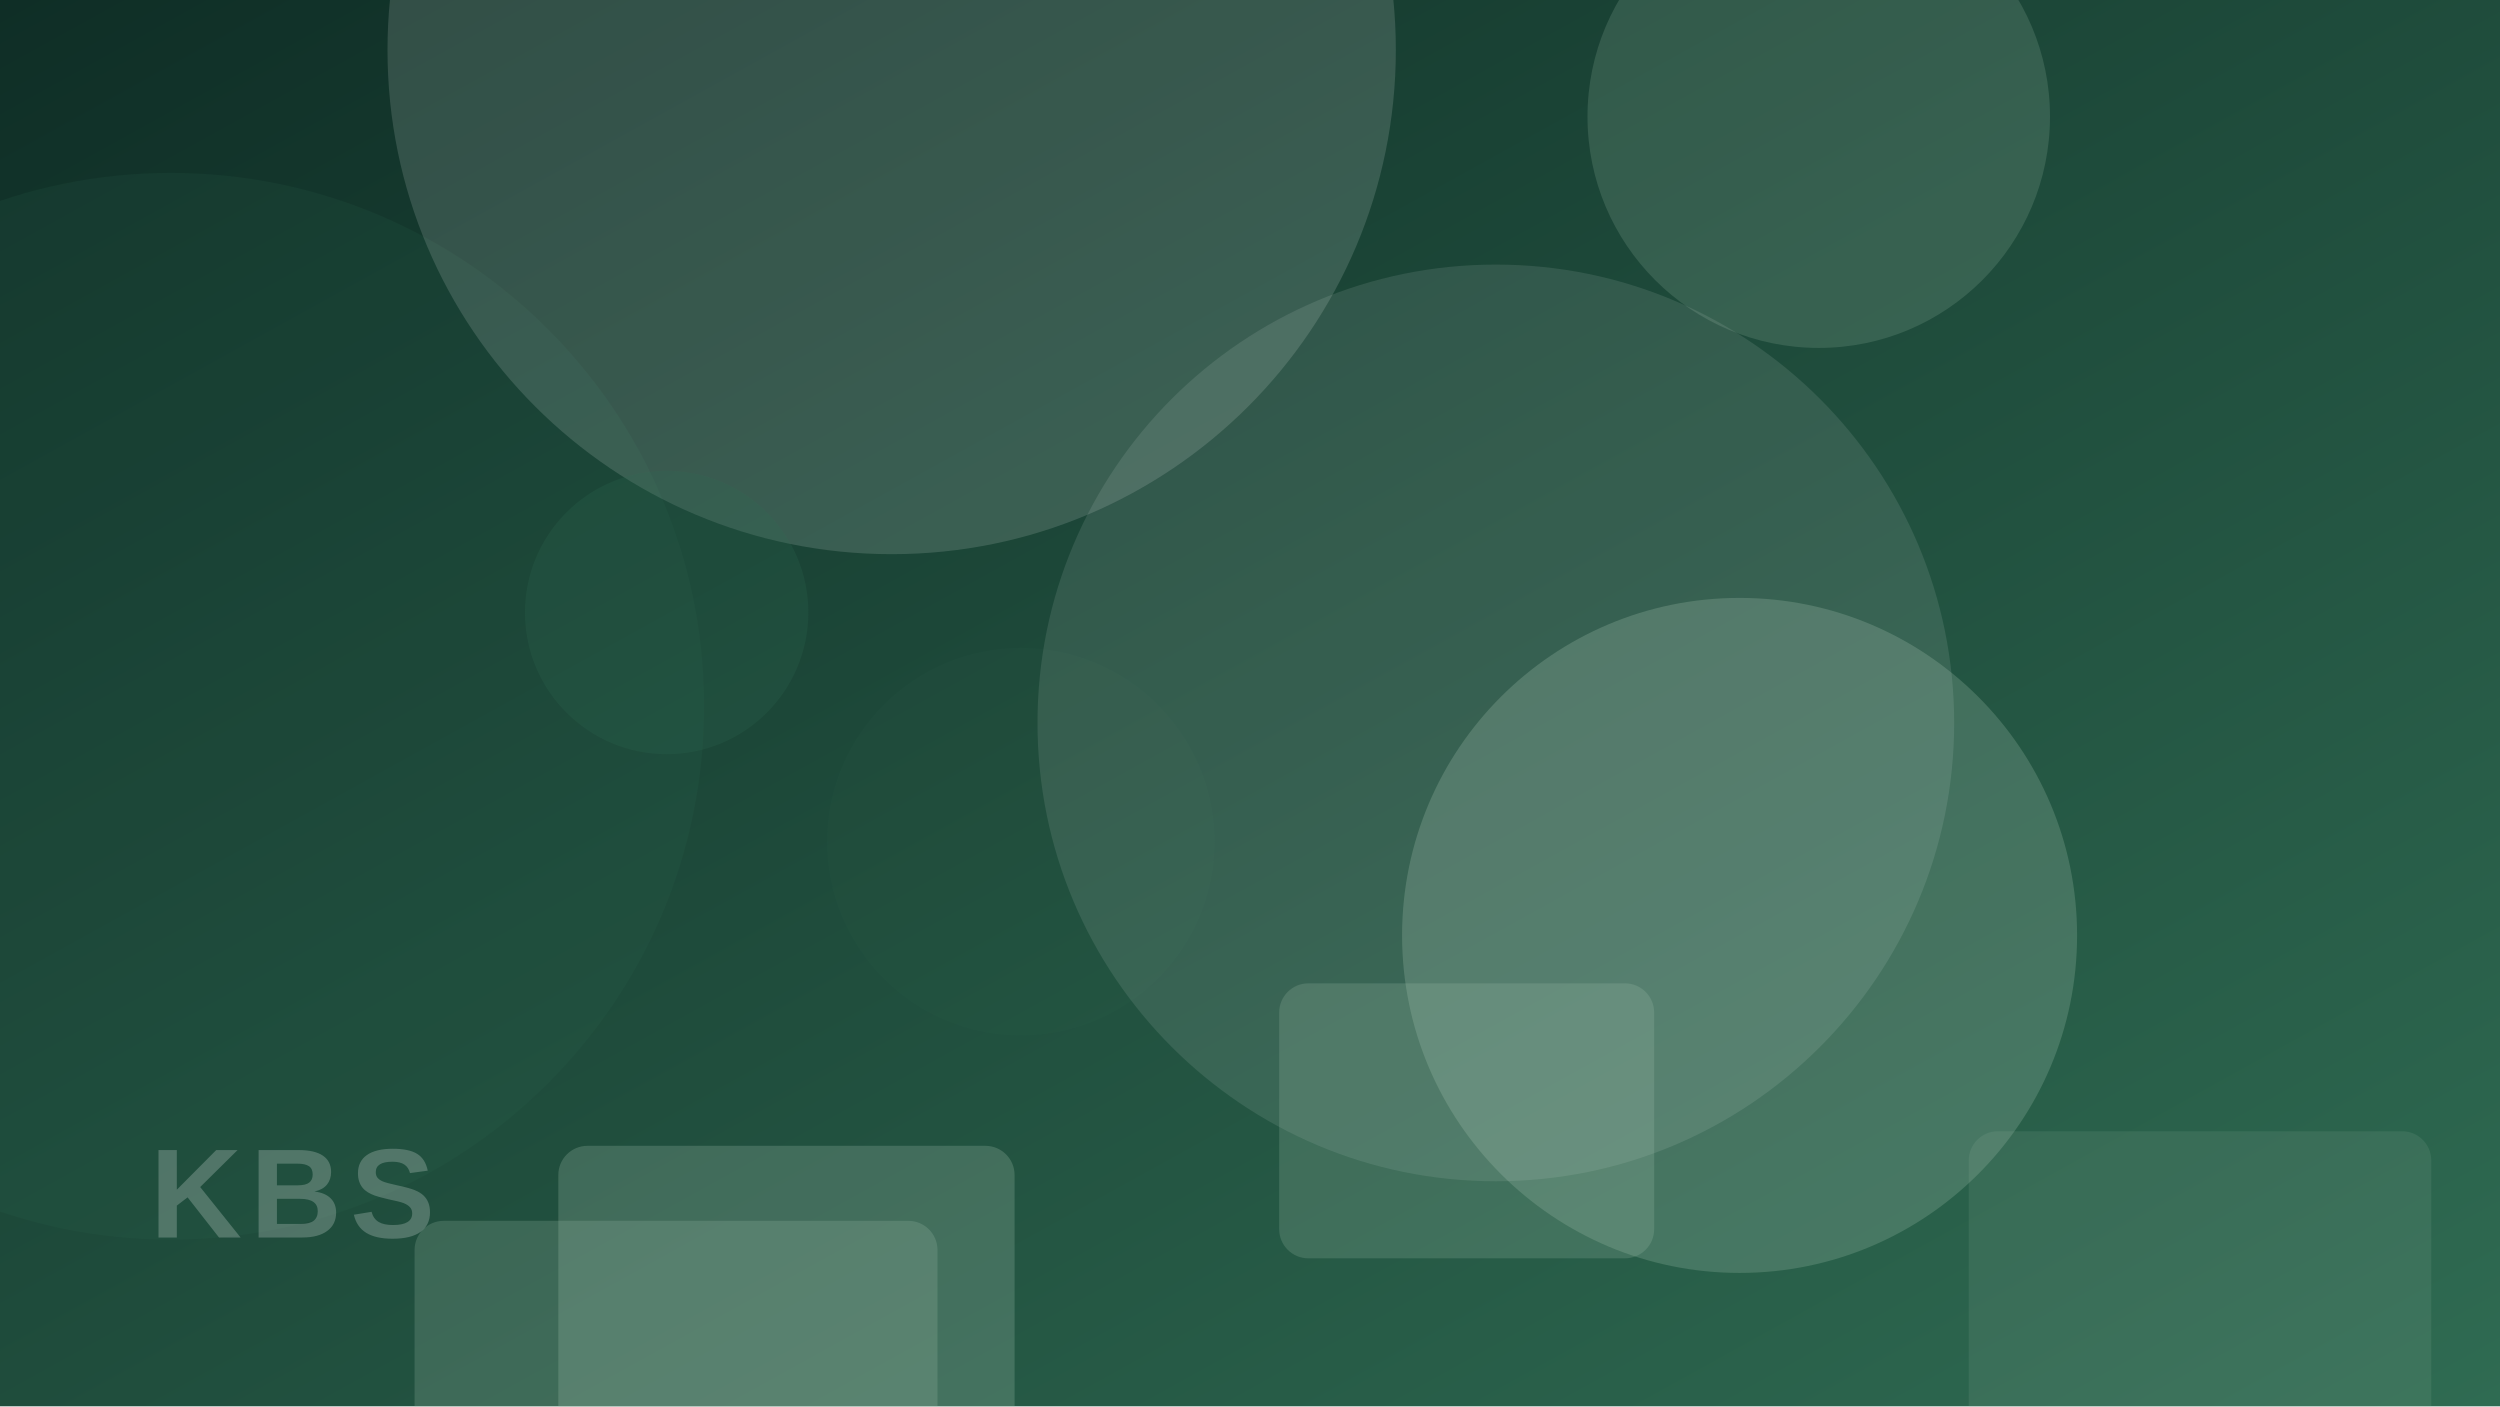
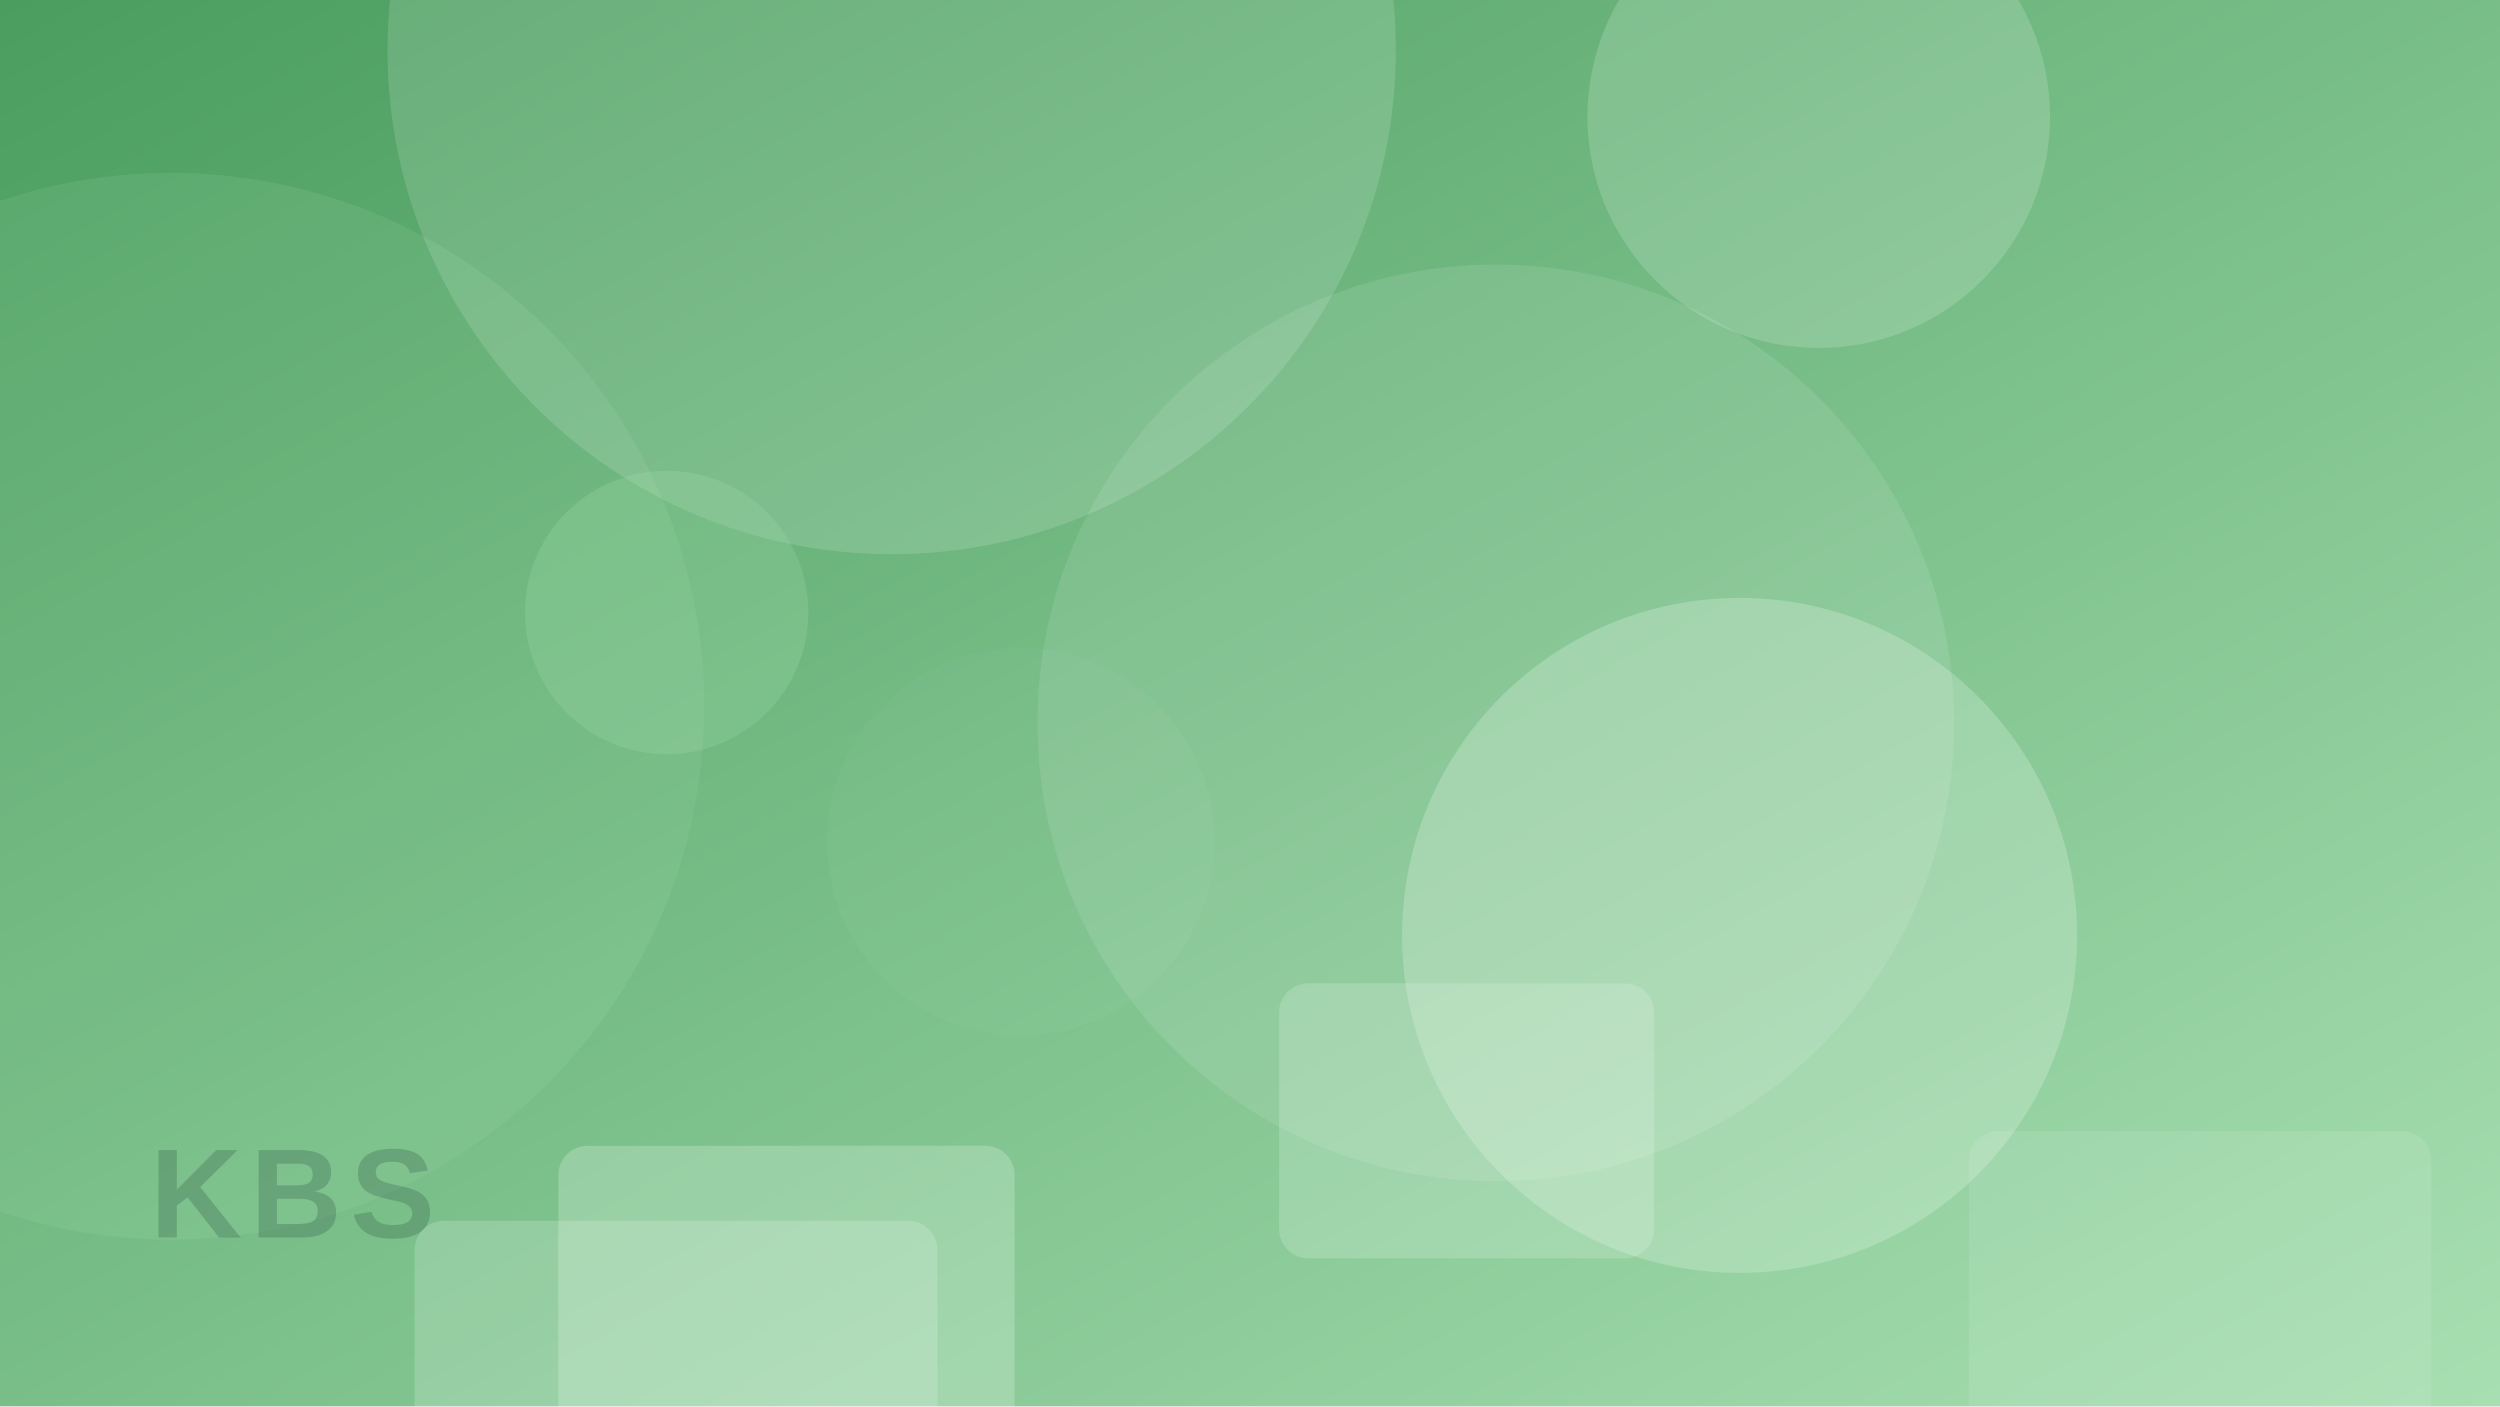
<svg xmlns="http://www.w3.org/2000/svg" viewBox="0 0 1200 675" width="1200" height="675" role="img" aria-label="Kerja Bakti Saluran Air 4">
  <defs>
    <linearGradient id="g" x1="0" y1="0" x2="1" y2="1">
-       <stop offset="0%" stop-color="#0f2e26" />
-       <stop offset="100%" stop-color="#2f6b52" />
+       <stop offset="0%" stop-color="#4a9d5f" />
+       <stop offset="100%" stop-color="#a8dfb2" />
    </linearGradient>
  </defs>
  <rect width="1200" height="675" fill="url(#g)" />
-   <circle cx="82" cy="339" r="256" fill="#2f6b52" opacity="0.13" />
-   <circle cx="835" cy="449" r="162" fill="#a8c6b2" opacity="0.24" />
+   <circle cx="82" cy="339" r="256" fill="#a8dfb2" opacity="0.13" />
+   <circle cx="835" cy="449" r="162" fill="#eefaf0" opacity="0.24" />
  <circle cx="428" cy="24" r="242" fill="#ffffff" opacity="0.14" />
-   <circle cx="490" cy="404" r="93" fill="#2f6b52" opacity="0.08" />
-   <circle cx="873" cy="56" r="111" fill="#a8c6b2" opacity="0.18" />
+   <circle cx="490" cy="404" r="93" fill="#a8dfb2" opacity="0.08" />
+   <circle cx="873" cy="56" r="111" fill="#eefaf0" opacity="0.18" />
  <circle cx="718" cy="347" r="220" fill="#ffffff" opacity="0.10" />
-   <circle cx="320" cy="294" r="68" fill="#2f6b52" opacity="0.22" />
-   <rect x="199" y="586" width="251" height="138" rx="14" fill="#a8c6b2" opacity="0.21" />
-   <rect x="614" y="472" width="180" height="132" rx="14" fill="#a8c6b2" opacity="0.20" />
-   <rect x="268" y="550" width="219" height="164" rx="14" fill="#a8c6b2" opacity="0.24" />
-   <rect x="945" y="543" width="222" height="154" rx="14" fill="#a8c6b2" opacity="0.12" />
-   <text x="72" y="594" font-family="Segoe UI, Arial, sans-serif" font-size="61" font-weight="700" letter-spacing="4" fill="#ffffff" opacity="0.22">KBS</text>
+   <circle cx="320" cy="294" r="68" fill="#a8dfb2" opacity="0.22" />
+   <rect x="199" y="586" width="251" height="138" rx="14" fill="#eefaf0" opacity="0.21" />
+   <rect x="614" y="472" width="180" height="132" rx="14" fill="#eefaf0" opacity="0.20" />
+   <rect x="268" y="550" width="219" height="164" rx="14" fill="#eefaf0" opacity="0.24" />
+   <rect x="945" y="543" width="222" height="154" rx="14" fill="#eefaf0" opacity="0.12" />
+   <text x="72" y="594" font-family="Segoe UI, Arial, sans-serif" font-size="61" font-weight="700" letter-spacing="4" fill="#0f2e26" opacity="0.20">KBS</text>
</svg>
